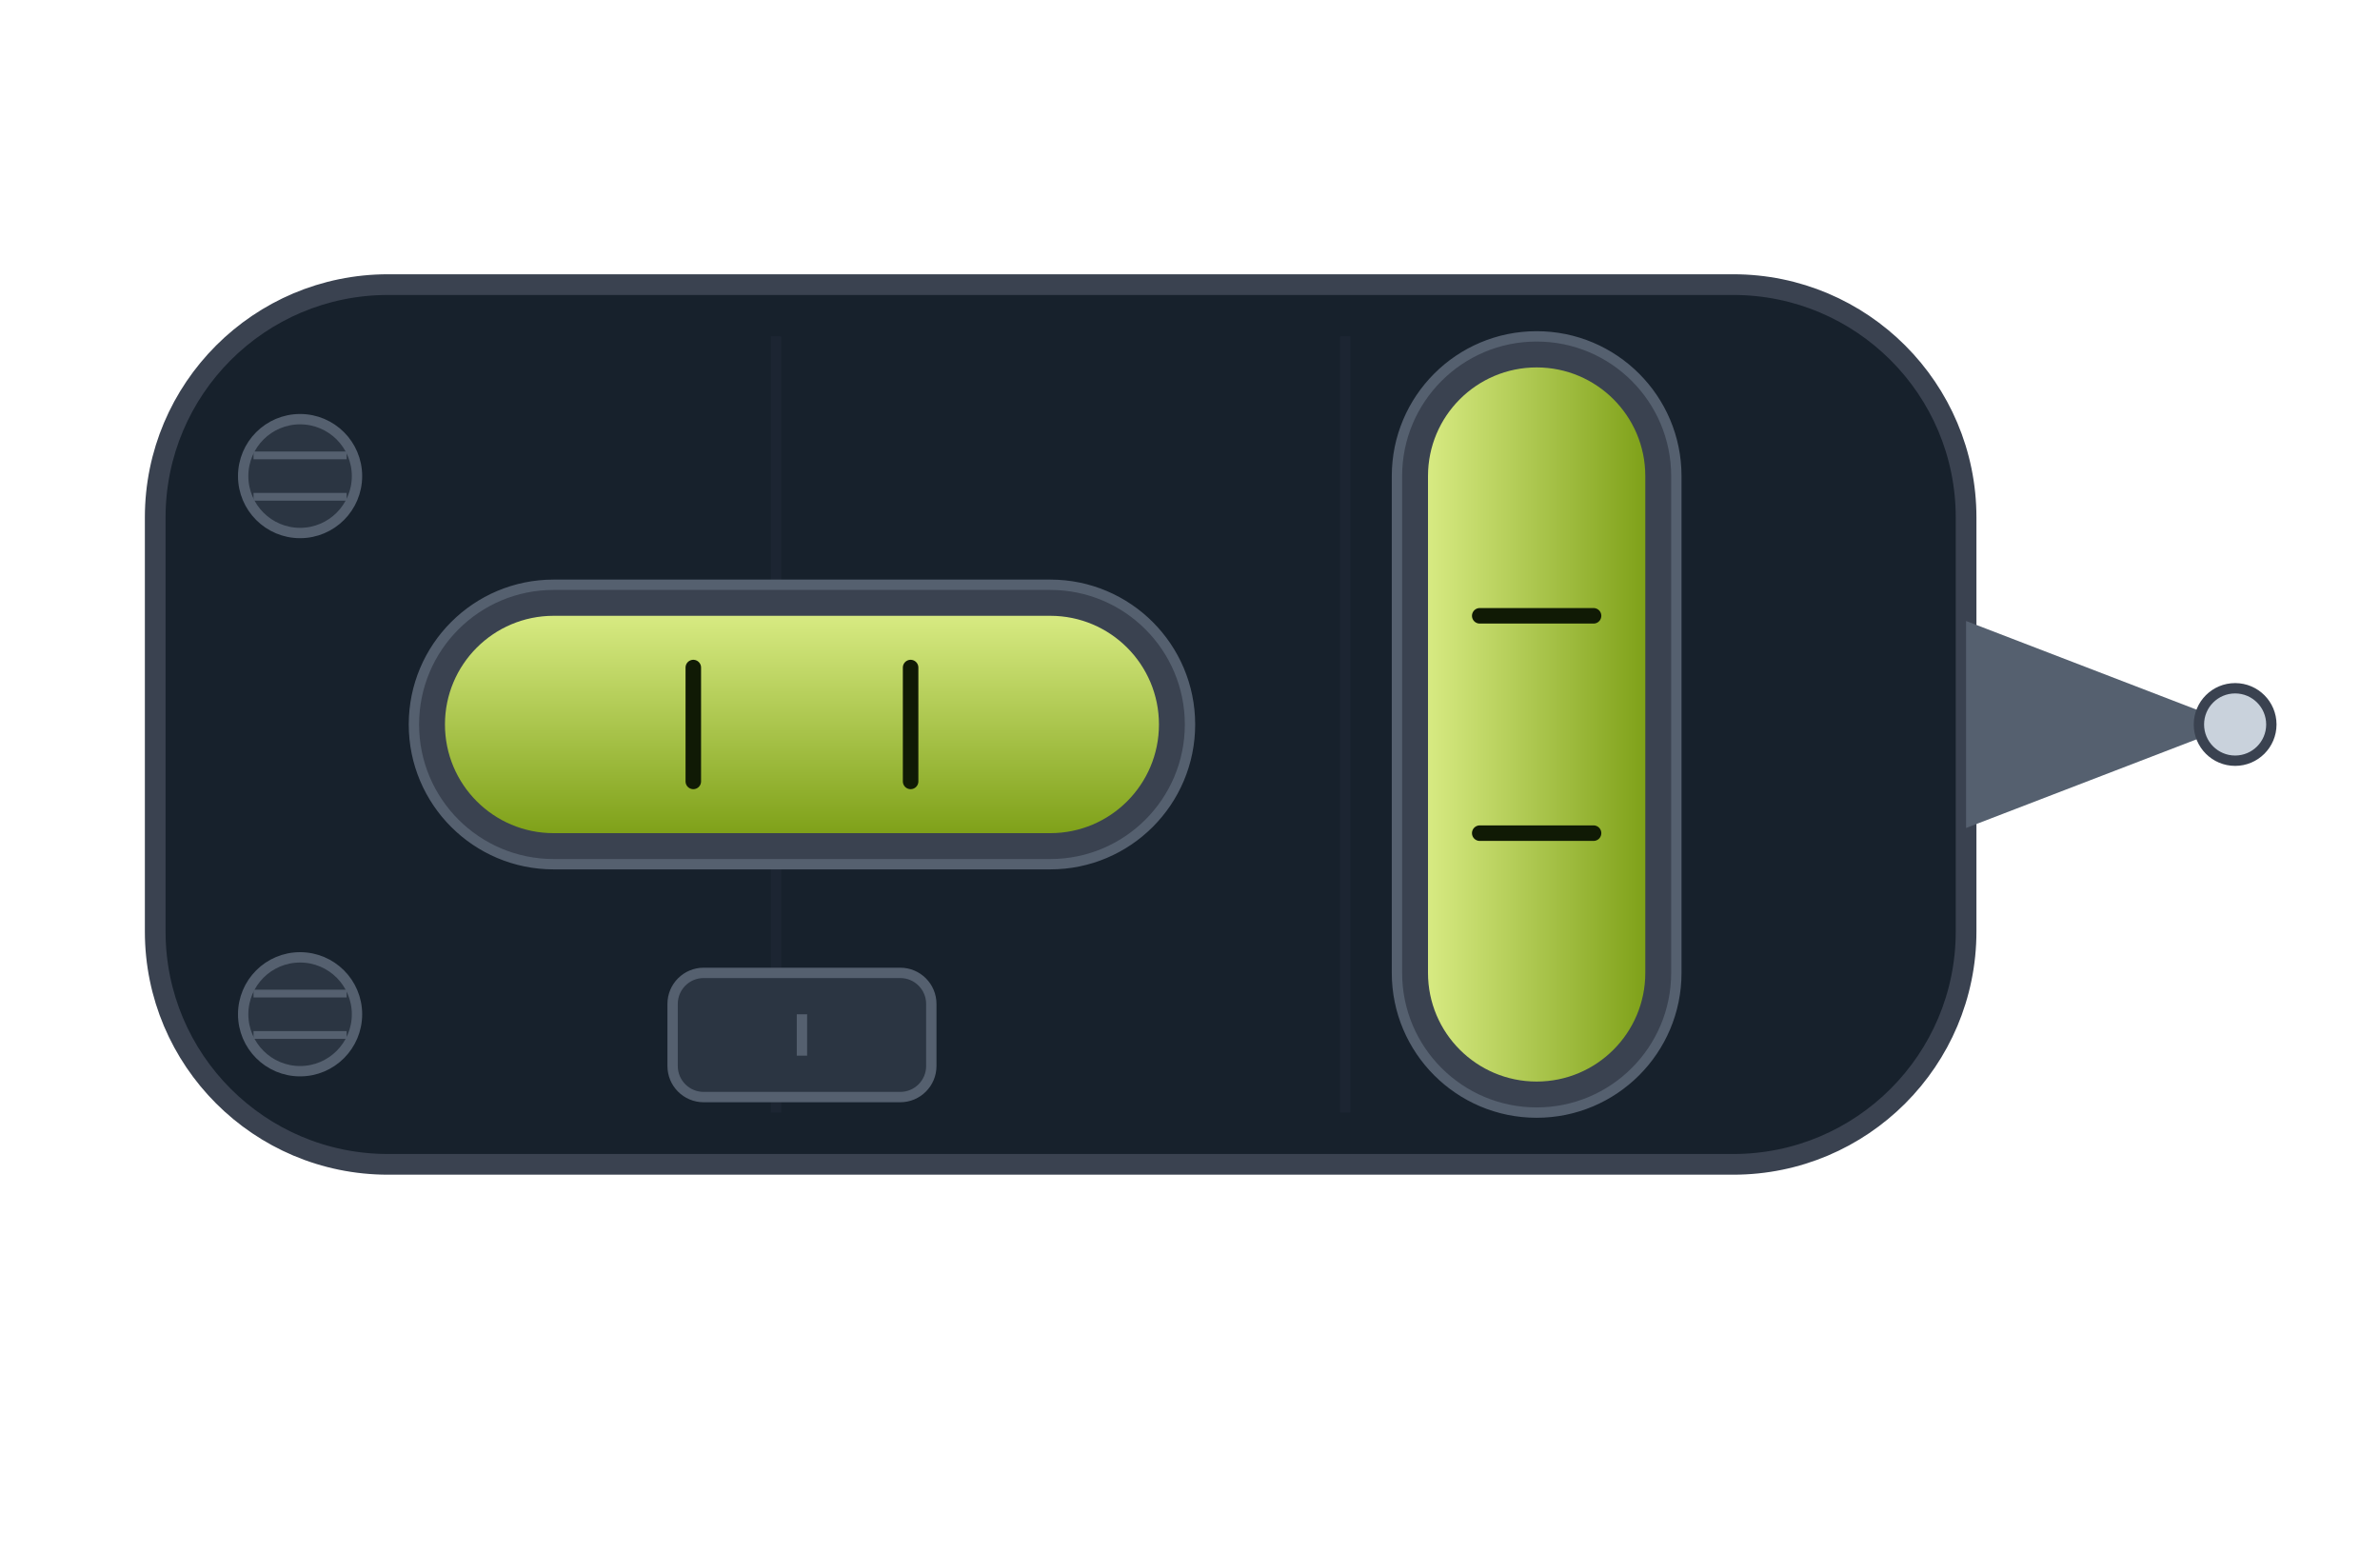
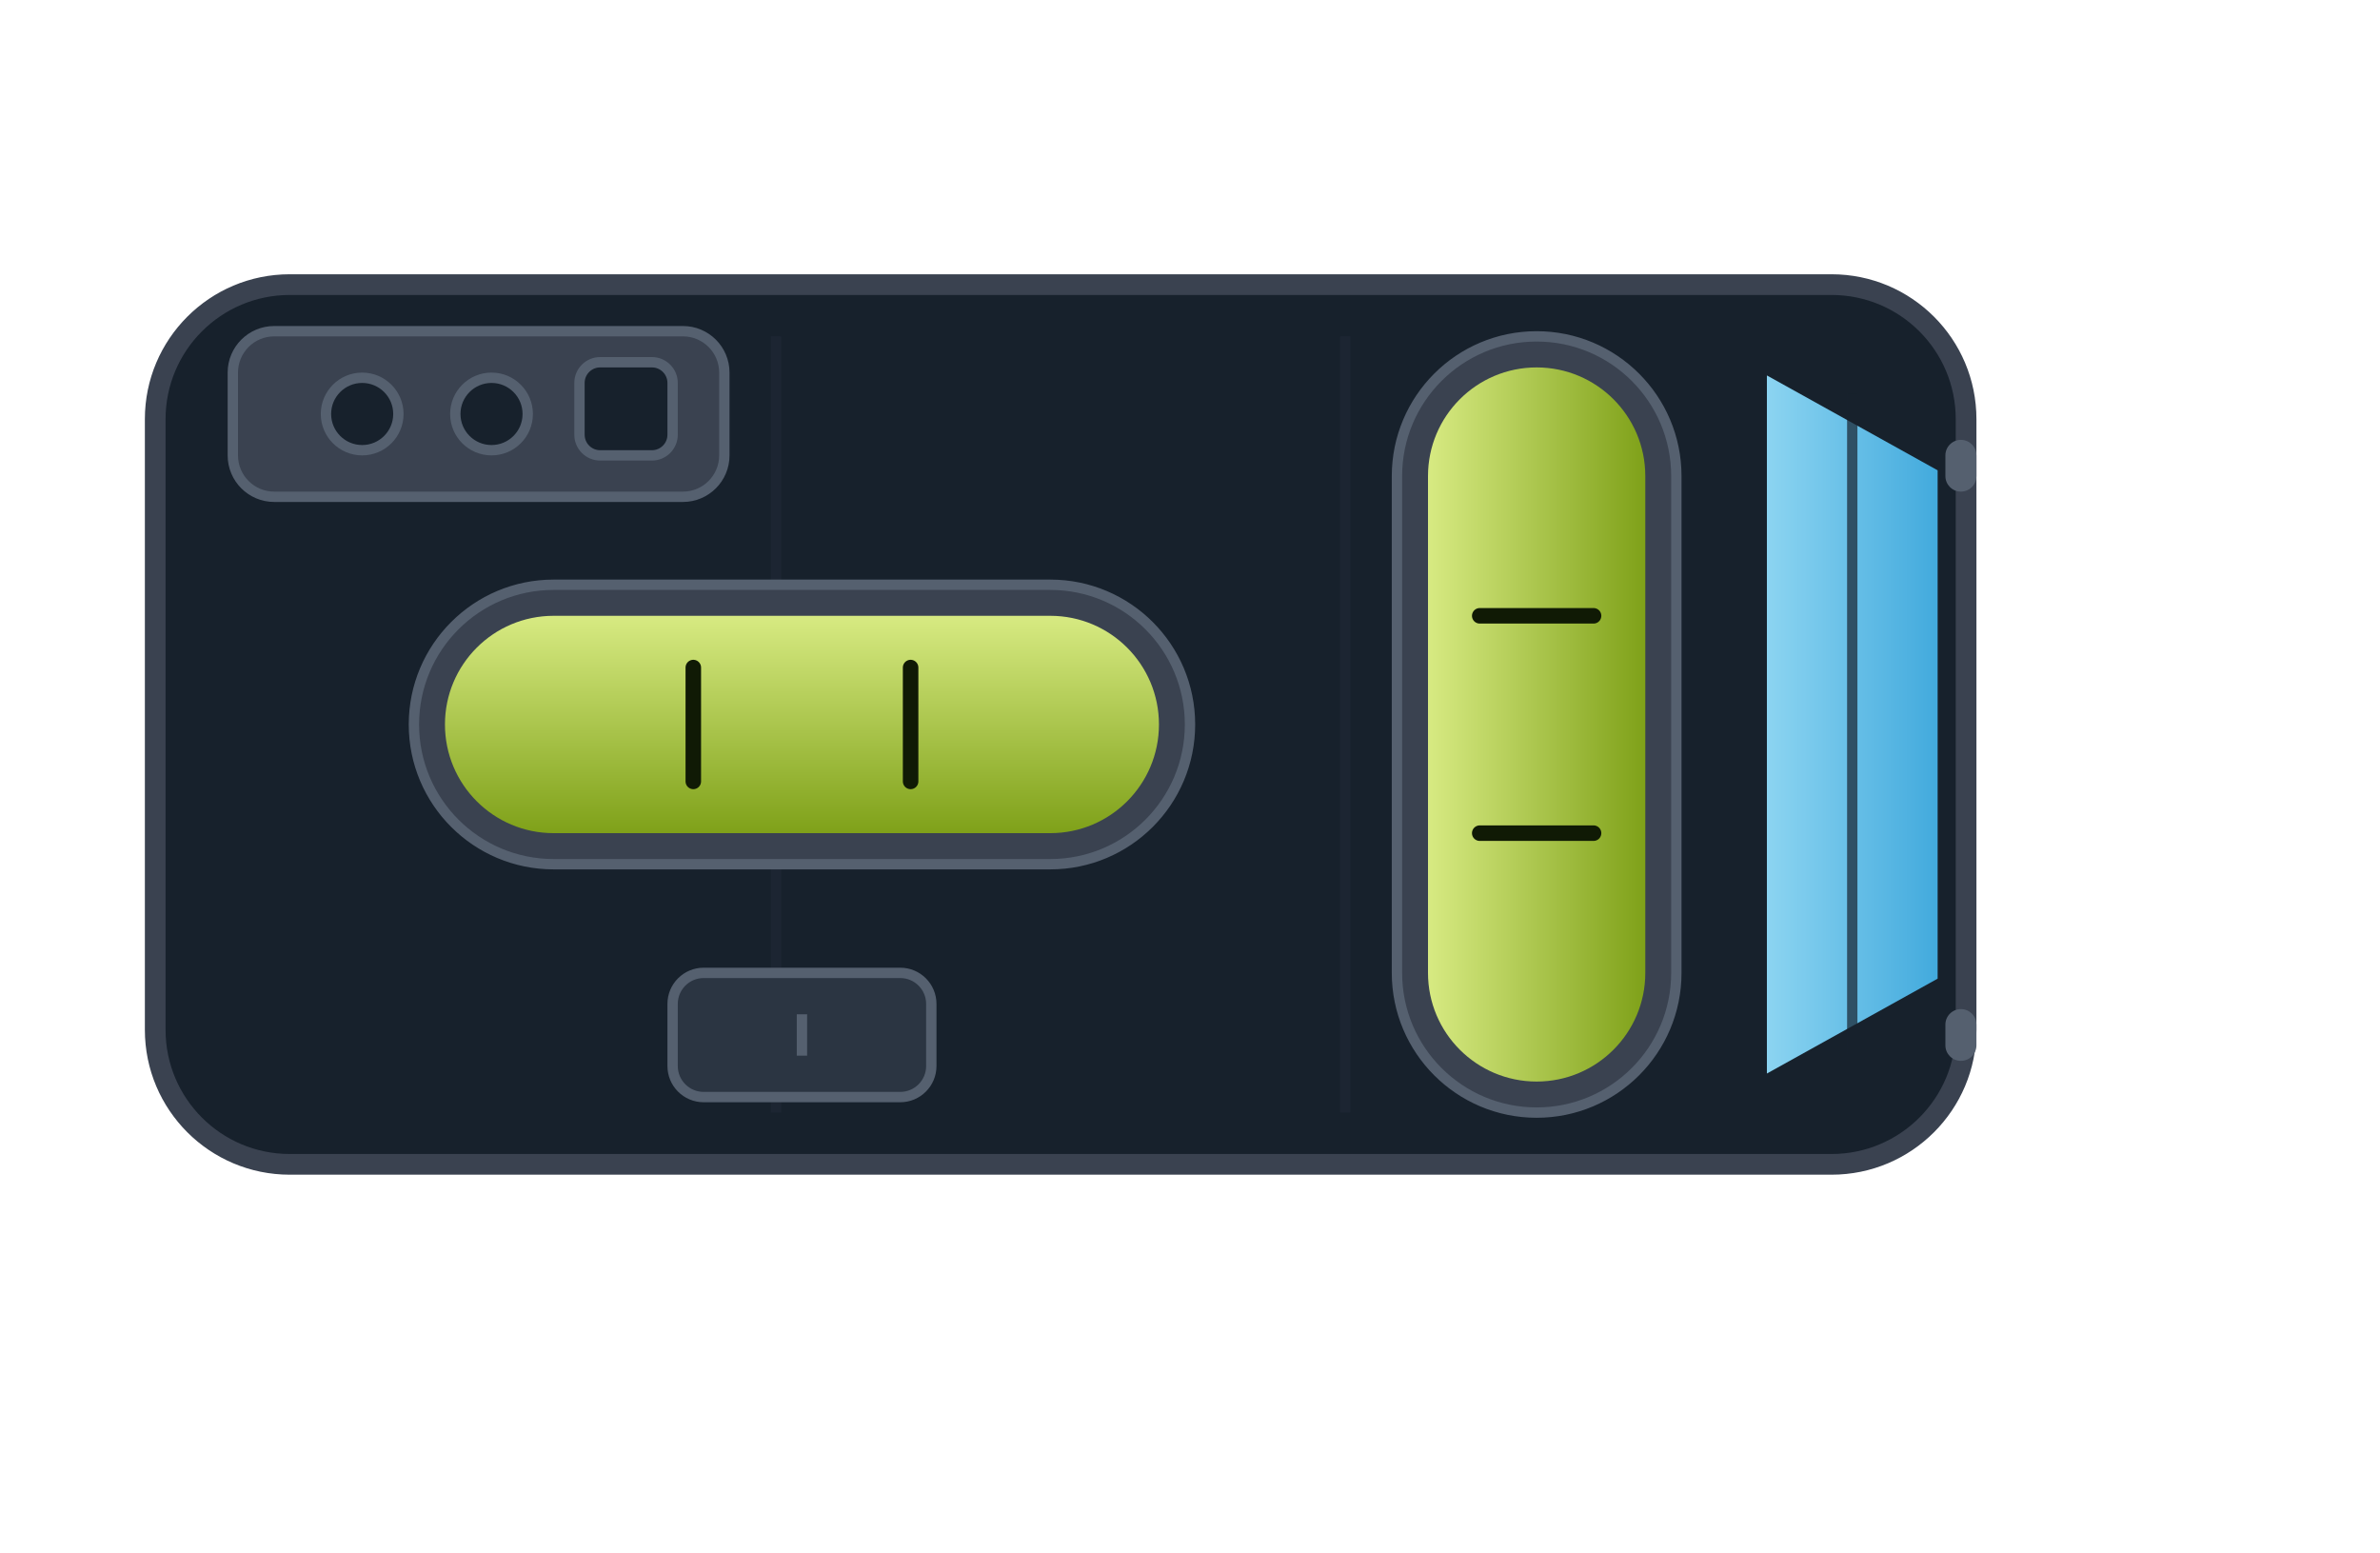
<svg xmlns="http://www.w3.org/2000/svg" viewBox="0 0 460 300">
  <defs>
    <linearGradient id="gradV" x1="0" y1="0" x2="0" y2="1">
      <stop offset="0" stop-color="#D7EA82" />
      <stop offset="1" stop-color="#7FA119" />
    </linearGradient>
    <linearGradient id="gradH" x1="0" y1="0" x2="1" y2="0">
      <stop offset="0" stop-color="#D7EA82" />
      <stop offset="1" stop-color="#7FA119" />
    </linearGradient>
+     <linearGradient id="gradGlass" x1="0" y1="0" x2="1" y2="0">
+       <stop offset="0" stop-color="#8FD6F2" />
+       <stop offset="1" stop-color="#3FA8DC" />
+     </linearGradient>
  </defs>
-   <rect x="30" y="55" width="350" height="170" rx="45" fill="#17212C" stroke="#3A4250" stroke-width="4" />
-   <path d="M380,120 L432,140 L380,160 Z" fill="#55606F" />
-   <circle cx="432" cy="140" r="7" fill="#C9D2DC" stroke="#3A4250" stroke-width="2" />
+   <rect x="30" y="55" width="350" height="170" rx="26" fill="#17212C" stroke="#3A4250" stroke-width="4" />
  <line x1="150" y1="65" x2="150" y2="215" stroke="#202836" stroke-width="2" opacity="0.6" />
  <line x1="260" y1="65" x2="260" y2="215" stroke="#202836" stroke-width="2" opacity="0.6" />
-   <circle cx="58" cy="92" r="11" fill="#2B3542" stroke="#55606F" stroke-width="2" />
-   <line x1="49" y1="88" x2="67" y2="88" stroke="#55606F" stroke-width="1.5" />
-   <line x1="49" y1="96" x2="67" y2="96" stroke="#55606F" stroke-width="1.5" />
-   <circle cx="58" cy="196" r="11" fill="#2B3542" stroke="#55606F" stroke-width="2" />
-   <line x1="49" y1="192" x2="67" y2="192" stroke="#55606F" stroke-width="1.5" />
-   <line x1="49" y1="200" x2="67" y2="200" stroke="#55606F" stroke-width="1.5" />
+   <path d="M340,70 L376,90 L376,190 L340,210 Z" fill="url(#gradGlass)" stroke="#17212C" stroke-width="3" />
+   <line x1="358" y1="76" x2="358" y2="204" stroke="#17212C" stroke-width="2" opacity="0.7" />
+   <rect x="376" y="85" width="6" height="10" rx="3" fill="#55606F" />
+   <rect x="376" y="195" width="6" height="10" rx="3" fill="#55606F" />
+   <rect x="45" y="64" width="95" height="32" rx="8" fill="#3A4250" stroke="#55606F" stroke-width="2" />
+   <circle cx="70" cy="80" r="7" fill="#17212C" stroke="#55606F" stroke-width="2" />
+   <circle cx="95" cy="80" r="7" fill="#17212C" stroke="#55606F" stroke-width="2" />
+   <rect x="112" y="70" width="18" height="18" rx="4" fill="#17212C" stroke="#55606F" stroke-width="2" />
  <rect x="130" y="188" width="50" height="24" rx="6" fill="#2B3542" stroke="#55606F" stroke-width="2" />
  <line x1="155" y1="196" x2="155" y2="204" stroke="#55606F" stroke-width="2" />
  <rect x="80" y="113" width="150" height="54" rx="27" fill="#3A4250" stroke="#55606F" stroke-width="2" />
  <rect x="86" y="119" width="138" height="42" rx="21" fill="url(#gradV)" />
  <line x1="134" y1="129" x2="134" y2="151" stroke="#101a05" stroke-width="3" stroke-linecap="round" />
  <line x1="176" y1="129" x2="176" y2="151" stroke="#101a05" stroke-width="3" stroke-linecap="round" />
  <rect x="270" y="65" width="54" height="150" rx="27" fill="#3A4250" stroke="#55606F" stroke-width="2" />
  <rect x="276" y="71" width="42" height="138" rx="21" fill="url(#gradH)" />
  <line x1="286" y1="119" x2="308" y2="119" stroke="#101a05" stroke-width="3" stroke-linecap="round" />
  <line x1="286" y1="161" x2="308" y2="161" stroke="#101a05" stroke-width="3" stroke-linecap="round" />
</svg>
